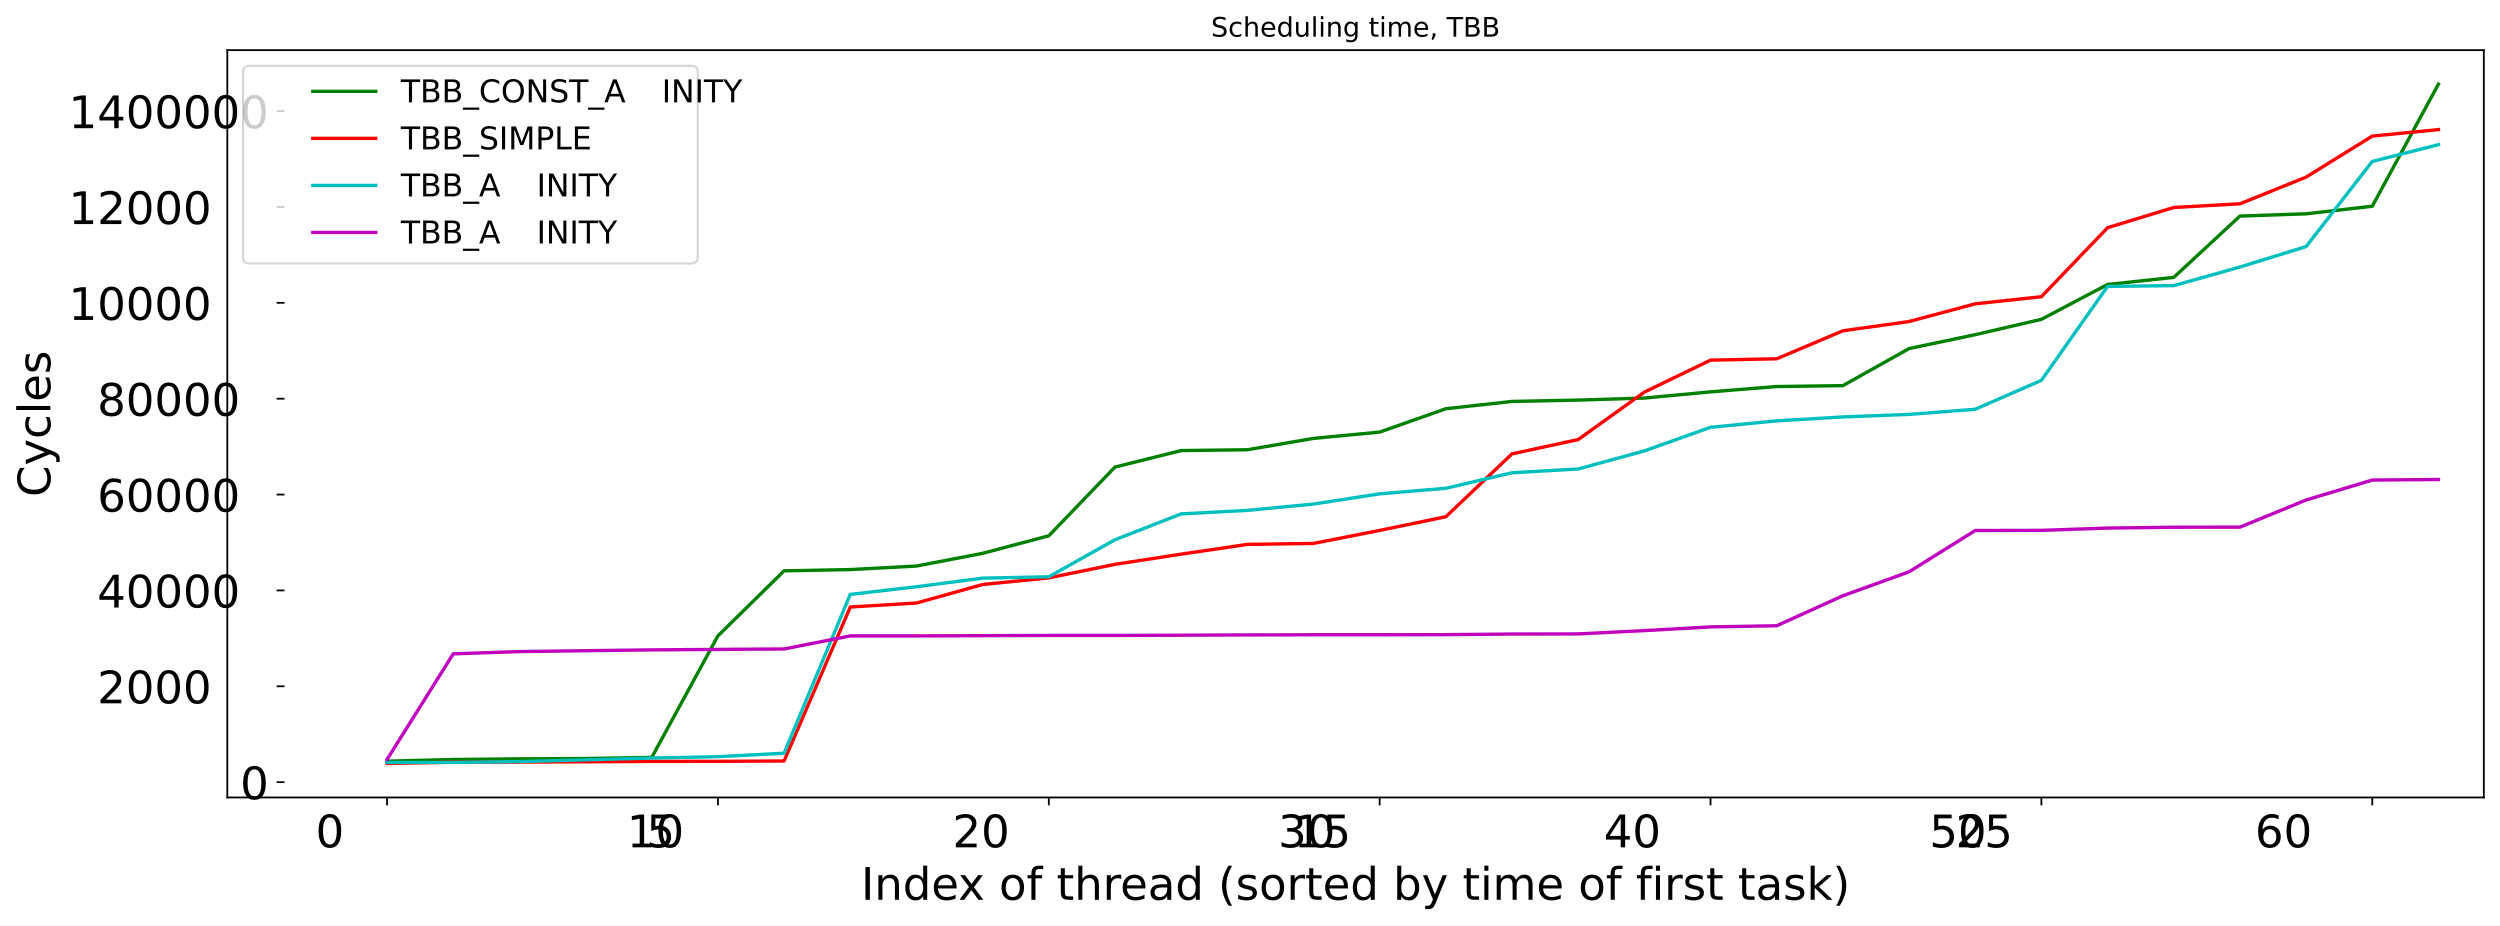
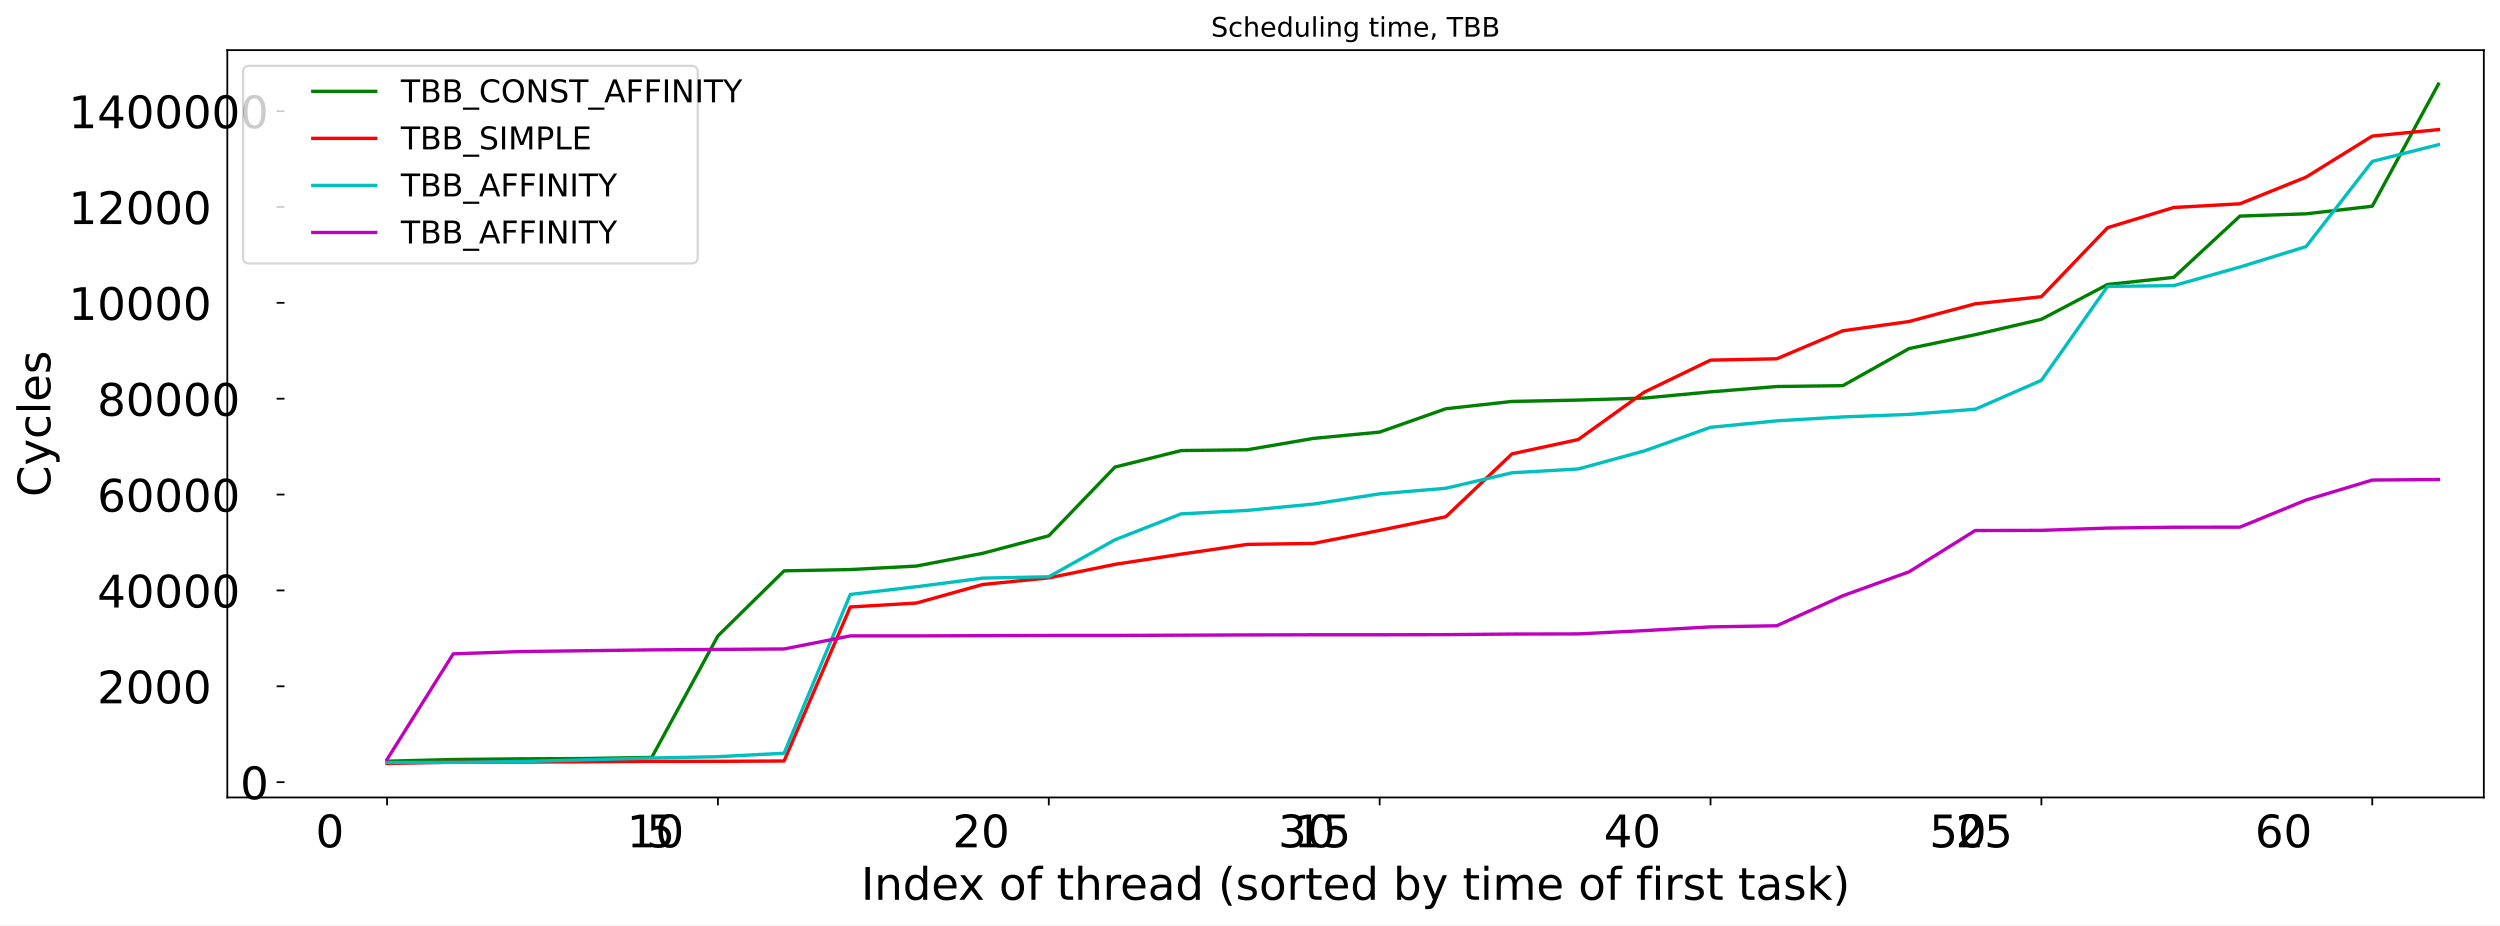
<svg xmlns="http://www.w3.org/2000/svg" xmlns:xlink="http://www.w3.org/1999/xlink" width="1112.781pt" height="411.871pt" viewBox="0 0 1112.781 411.871" version="1.1">
  <defs>
    <style type="text/css">*{stroke-linejoin: round; stroke-linecap: butt}</style>
  </defs>
  <g id="figure_1">
    <g id="patch_1">
      <path d="M 0 411.871  L 1112.781 411.871  L 1112.781 0  L 0 0  z " style="fill: #ffffff" />
    </g>
    <g id="axes_1">
      <g id="patch_2">
        <path d="M 101.181 354.958  L 1105.581 354.958  L 1105.581 22.318  L 101.181 22.318  z " style="fill: #ffffff" />
      </g>
      <g id="matplotlib.axis_1">
        <g id="xtick_1">
          <g id="line2d_1">
            <defs>
              <path id="mb78a1e499e" d="M 0 0  L 0 3.5  " style="stroke: #000000; stroke-width: 0.8" />
            </defs>
            <g>
              <use xlink:href="#mb78a1e499e" x="172.286" y="354.958" style="stroke: #000000; stroke-width: 0.8" />
            </g>
          </g>
          <g id="text_1">
            <g transform="translate(140.4733 377.155) scale(0.2 -0.2)">
              <defs>
                <path id="DejaVuSans-30" d="M 2034 4250  Q 1547 4250 1301 3770  Q 1056 3291 1056 2328  Q 1056 1369 1301 889  Q 1547 409 2034 409  Q 2525 409 2770 889  Q 3016 1369 3016 2328  Q 3016 3291 2770 3770  Q 2525 4250 2034 4250  z M 2034 4750  Q 2819 4750 3233 4129  Q 3647 3509 3647 2328  Q 3647 1150 3233 529  Q 2819 -91 2034 -91  Q 1250 -91 836 529  Q 422 1150 422 2328  Q 422 3509 836 4129  Q 1250 4750 2034 4750  z " transform="scale(0.015625)" />
              </defs>
              <use xlink:href="#DejaVuSans-30" />
            </g>
          </g>
        </g>
        <g id="xtick_2">
          <g id="line2d_2">
            <g>
              <use xlink:href="#mb78a1e499e" x="319.559" y="354.958" style="stroke: #000000; stroke-width: 0.8" />
            </g>
          </g>
          <g id="text_2">
            <g transform="translate(287.746 377.155) scale(0.2 -0.2)">
              <defs>
                <path id="DejaVuSans-35" d="M 691 4666  L 3169 4666  L 3169 4134  L 1269 4134  L 1269 2991  Q 1406 3038 1543 3061  Q 1681 3084 1819 3084  Q 2600 3084 3056 2656  Q 3513 2228 3513 1497  Q 3513 744 3044 326  Q 2575 -91 1722 -91  Q 1428 -91 1123 -41  Q 819 9 494 109  L 494 744  Q 775 591 1075 516  Q 1375 441 1709 441  Q 2250 441 2565 725  Q 2881 1009 2881 1497  Q 2881 1984 2565 2268  Q 2250 2553 1709 2553  Q 1456 2553 1204 2497  Q 953 2441 691 2322  L 691 4666  z " transform="scale(0.015625)" />
              </defs>
              <use xlink:href="#DejaVuSans-35" />
            </g>
          </g>
        </g>
        <g id="xtick_3">
          <g id="line2d_3">
            <g>
              <use xlink:href="#mb78a1e499e" x="466.831" y="354.958" style="stroke: #000000; stroke-width: 0.8" />
            </g>
          </g>
          <g id="text_3">
            <g transform="translate(279.0459 377.155) scale(0.2 -0.2)">
              <defs>
                <path id="DejaVuSans-31" d="M 794 531  L 1825 531  L 1825 4091  L 703 3866  L 703 4441  L 1819 4666  L 2450 4666  L 2450 531  L 3481 531  L 3481 0  L 794 0  L 794 531  z " transform="scale(0.015625)" />
              </defs>
              <use xlink:href="#DejaVuSans-31" />
              <use xlink:href="#DejaVuSans-30" x="63.623" />
            </g>
          </g>
        </g>
        <g id="xtick_4">
          <g id="line2d_4">
            <g>
              <use xlink:href="#mb78a1e499e" x="614.104" y="354.958" style="stroke: #000000; stroke-width: 0.8" />
            </g>
          </g>
          <g id="text_4">
            <g transform="translate(575.929 377.155) scale(0.2 -0.2)">
              <use xlink:href="#DejaVuSans-31" />
              <use xlink:href="#DejaVuSans-35" x="63.623" />
            </g>
          </g>
        </g>
        <g id="xtick_5">
          <g id="line2d_5">
            <g>
              <use xlink:href="#mb78a1e499e" x="761.377" y="354.958" style="stroke: #000000; stroke-width: 0.8" />
            </g>
          </g>
          <g id="text_3">
            <g transform="translate(423.9809 377.155) scale(0.2 -0.2)">
              <defs>
                <path id="DejaVuSans-32" d="M 1228 531  L 3431 531  L 3431 0  L 469 0  L 469 531  Q 828 903 1448 1529  Q 2069 2156 2228 2338  Q 2531 2678 2651 2914  Q 2772 3150 2772 3378  Q 2772 3750 2511 3984  Q 2250 4219 1831 4219  Q 1534 4219 1204 4116  Q 875 4013 500 3803  L 500 4441  Q 881 4594 1212 4672  Q 1544 4750 1819 4750  Q 2544 4750 2975 4387  Q 3406 4025 3406 3419  Q 3406 3131 3298 2873  Q 3191 2616 2906 2266  Q 2828 2175 2409 1742  Q 1991 1309 1228 531  z " transform="scale(0.015625)" />
              </defs>
              <use xlink:href="#DejaVuSans-32" />
              <use xlink:href="#DejaVuSans-30" x="63.623" />
            </g>
          </g>
        </g>
        <g id="xtick_6">
          <g id="line2d_6">
            <g>
              <use xlink:href="#mb78a1e499e" x="908.649" y="354.958" style="stroke: #000000; stroke-width: 0.8" />
            </g>
          </g>
          <g id="text_6">
            <g transform="translate(870.4744 377.155) scale(0.2 -0.2)">
              <use xlink:href="#DejaVuSans-32" />
              <use xlink:href="#DejaVuSans-35" x="63.623" />
            </g>
          </g>
        </g>
        <g id="xtick_7">
          <g id="line2d_7">
            <g>
              <use xlink:href="#mb78a1e499e" x="1055.922" y="354.958" style="stroke: #000000; stroke-width: 0.8" />
            </g>
          </g>
          <g id="text_4">
            <g transform="translate(568.916 377.155) scale(0.2 -0.2)">
              <defs>
                <path id="DejaVuSans-33" d="M 2597 2516  Q 3050 2419 3304 2112  Q 3559 1806 3559 1356  Q 3559 666 3084 287  Q 2609 -91 1734 -91  Q 1441 -91 1130 -33  Q 819 25 488 141  L 488 750  Q 750 597 1062 519  Q 1375 441 1716 441  Q 2309 441 2620 675  Q 2931 909 2931 1356  Q 2931 1769 2642 2001  Q 2353 2234 1838 2234  L 1294 2234  L 1294 2753  L 1863 2753  Q 2328 2753 2575 2939  Q 2822 3125 2822 3475  Q 2822 3834 2567 4026  Q 2313 4219 1838 4219  Q 1578 4219 1281 4162  Q 984 4106 628 3988  L 628 4550  Q 988 4650 1302 4700  Q 1616 4750 1894 4750  Q 2613 4750 3031 4423  Q 3450 4097 3450 3541  Q 3450 3153 3228 2886  Q 3006 2619 2597 2516  z " transform="scale(0.015625)" />
              </defs>
              <use xlink:href="#DejaVuSans-33" />
              <use xlink:href="#DejaVuSans-30" x="63.623" />
            </g>
          </g>
        </g>
        <g id="xtick_5">
          <g id="line2d_5">
            <g>
-               <use xlink:href="#ma09b429ddc" x="726.576" y="354.958" style="stroke: #000000; stroke-width: 0.8" />
+               <use xlink:href="#ma2f7c1eea0" x="726.576" y="354.958" style="stroke: #000000; stroke-width: 0.8" />
            </g>
          </g>
          <g id="text_5">
            <g transform="translate(713.8511 377.155) scale(0.2 -0.2)">
              <defs>
                <path id="DejaVuSans-34" d="M 2419 4116  L 825 1625  L 2419 1625  L 2419 4116  z M 2253 4666  L 3047 4666  L 3047 1625  L 3713 1625  L 3713 1100  L 3047 1100  L 3047 0  L 2419 0  L 2419 1100  L 313 1100  L 313 1709  L 2253 4666  z " transform="scale(0.015625)" />
              </defs>
              <use xlink:href="#DejaVuSans-34" />
              <use xlink:href="#DejaVuSans-30" x="63.623" />
            </g>
          </g>
        </g>
        <g id="xtick_6">
          <g id="line2d_6">
            <g>
-               <use xlink:href="#ma09b429ddc" x="871.511" y="354.958" style="stroke: #000000; stroke-width: 0.8" />
+               <use xlink:href="#ma2f7c1eea0" x="871.511" y="354.958" style="stroke: #000000; stroke-width: 0.8" />
            </g>
          </g>
          <g id="text_6">
            <g transform="translate(858.7861 377.155) scale(0.2 -0.2)">
              <defs>
                <path id="DejaVuSans-35" d="M 691 4666  L 3169 4666  L 3169 4134  L 1269 4134  L 1269 2991  Q 1406 3038 1543 3061  Q 1681 3084 1819 3084  Q 2600 3084 3056 2656  Q 3513 2228 3513 1497  Q 3513 744 3044 326  Q 2575 -91 1722 -91  Q 1428 -91 1123 -41  Q 819 9 494 109  L 494 744  Q 775 591 1075 516  Q 1375 441 1709 441  Q 2250 441 2565 725  Q 2881 1009 2881 1497  Q 2881 1984 2565 2268  Q 2250 2553 1709 2553  Q 1456 2553 1204 2497  Q 953 2441 691 2322  L 691 4666  z " transform="scale(0.015625)" />
              </defs>
              <use xlink:href="#DejaVuSans-35" />
              <use xlink:href="#DejaVuSans-30" x="63.623" />
            </g>
          </g>
        </g>
        <g id="xtick_7">
          <g id="line2d_7">
            <g>
-               <use xlink:href="#ma09b429ddc" x="1016.446" y="354.958" style="stroke: #000000; stroke-width: 0.8" />
+               <use xlink:href="#ma2f7c1eea0" x="1016.446" y="354.958" style="stroke: #000000; stroke-width: 0.8" />
            </g>
          </g>
          <g id="text_7">
            <g transform="translate(1003.721 377.155) scale(0.2 -0.2)">
              <defs>
                <path id="DejaVuSans-36" d="M 2113 2584  Q 1688 2584 1439 2293  Q 1191 2003 1191 1497  Q 1191 994 1439 701  Q 1688 409 2113 409  Q 2538 409 2786 701  Q 3034 994 3034 1497  Q 3034 2003 2786 2293  Q 2538 2584 2113 2584  z M 3366 4563  L 3366 3988  Q 3128 4100 2886 4159  Q 2644 4219 2406 4219  Q 1781 4219 1451 3797  Q 1122 3375 1075 2522  Q 1259 2794 1537 2939  Q 1816 3084 2150 3084  Q 2853 3084 3261 2657  Q 3669 2231 3669 1497  Q 3669 778 3244 343  Q 2819 -91 2113 -91  Q 1303 -91 875 529  Q 447 1150 447 2328  Q 447 3434 972 4092  Q 1497 4750 2381 4750  Q 2619 4750 2861 4703  Q 3103 4656 3366 4563  z " transform="scale(0.015625)" />
              </defs>
              <use xlink:href="#DejaVuSans-36" />
              <use xlink:href="#DejaVuSans-30" x="63.623" />
            </g>
          </g>
        </g>
        <g id="text_8">
          <g transform="translate(383.2609 400.5113) scale(0.2 -0.2)">
            <defs>
              <path id="DejaVuSans-49" d="M 628 4666  L 1259 4666  L 1259 0  L 628 0  L 628 4666  z " transform="scale(0.015625)" />
              <path id="DejaVuSans-6e" d="M 3513 2113  L 3513 0  L 2938 0  L 2938 2094  Q 2938 2591 2744 2837  Q 2550 3084 2163 3084  Q 1697 3084 1428 2787  Q 1159 2491 1159 1978  L 1159 0  L 581 0  L 581 3500  L 1159 3500  L 1159 2956  Q 1366 3272 1645 3428  Q 1925 3584 2291 3584  Q 2894 3584 3203 3211  Q 3513 2838 3513 2113  z " transform="scale(0.015625)" />
              <path id="DejaVuSans-64" d="M 2906 2969  L 2906 4863  L 3481 4863  L 3481 0  L 2906 0  L 2906 525  Q 2725 213 2448 61  Q 2172 -91 1784 -91  Q 1150 -91 751 415  Q 353 922 353 1747  Q 353 2572 751 3078  Q 1150 3584 1784 3584  Q 2172 3584 2448 3432  Q 2725 3281 2906 2969  z M 947 1747  Q 947 1113 1208 752  Q 1469 391 1925 391  Q 2381 391 2643 752  Q 2906 1113 2906 1747  Q 2906 2381 2643 2742  Q 2381 3103 1925 3103  Q 1469 3103 1208 2742  Q 947 2381 947 1747  z " transform="scale(0.015625)" />
              <path id="DejaVuSans-65" d="M 3597 1894  L 3597 1613  L 953 1613  Q 991 1019 1311 708  Q 1631 397 2203 397  Q 2534 397 2845 478  Q 3156 559 3463 722  L 3463 178  Q 3153 47 2828 -22  Q 2503 -91 2169 -91  Q 1331 -91 842 396  Q 353 884 353 1716  Q 353 2575 817 3079  Q 1281 3584 2069 3584  Q 2775 3584 3186 3129  Q 3597 2675 3597 1894  z M 3022 2063  Q 3016 2534 2758 2815  Q 2500 3097 2075 3097  Q 1594 3097 1305 2825  Q 1016 2553 972 2059  L 3022 2063  z " transform="scale(0.015625)" />
              <path id="DejaVuSans-78" d="M 3513 3500  L 2247 1797  L 3578 0  L 2900 0  L 1881 1375  L 863 0  L 184 0  L 1544 1831  L 300 3500  L 978 3500  L 1906 2253  L 2834 3500  L 3513 3500  z " transform="scale(0.015625)" />
              <path id="DejaVuSans-20" transform="scale(0.015625)" />
              <path id="DejaVuSans-6f" d="M 1959 3097  Q 1497 3097 1228 2736  Q 959 2375 959 1747  Q 959 1119 1226 758  Q 1494 397 1959 397  Q 2419 397 2687 759  Q 2956 1122 2956 1747  Q 2956 2369 2687 2733  Q 2419 3097 1959 3097  z M 1959 3584  Q 2709 3584 3137 3096  Q 3566 2609 3566 1747  Q 3566 888 3137 398  Q 2709 -91 1959 -91  Q 1206 -91 779 398  Q 353 888 353 1747  Q 353 2609 779 3096  Q 1206 3584 1959 3584  z " transform="scale(0.015625)" />
              <path id="DejaVuSans-66" d="M 2375 4863  L 2375 4384  L 1825 4384  Q 1516 4384 1395 4259  Q 1275 4134 1275 3809  L 1275 3500  L 2222 3500  L 2222 3053  L 1275 3053  L 1275 0  L 697 0  L 697 3053  L 147 3053  L 147 3500  L 697 3500  L 697 3744  Q 697 4328 969 4595  Q 1241 4863 1831 4863  L 2375 4863  z " transform="scale(0.015625)" />
              <path id="DejaVuSans-74" d="M 1172 4494  L 1172 3500  L 2356 3500  L 2356 3053  L 1172 3053  L 1172 1153  Q 1172 725 1289 603  Q 1406 481 1766 481  L 2356 481  L 2356 0  L 1766 0  Q 1100 0 847 248  Q 594 497 594 1153  L 594 3053  L 172 3053  L 172 3500  L 594 3500  L 594 4494  L 1172 4494  z " transform="scale(0.015625)" />
              <path id="DejaVuSans-68" d="M 3513 2113  L 3513 0  L 2938 0  L 2938 2094  Q 2938 2591 2744 2837  Q 2550 3084 2163 3084  Q 1697 3084 1428 2787  Q 1159 2491 1159 1978  L 1159 0  L 581 0  L 581 4863  L 1159 4863  L 1159 2956  Q 1366 3272 1645 3428  Q 1925 3584 2291 3584  Q 2894 3584 3203 3211  Q 3513 2838 3513 2113  z " transform="scale(0.015625)" />
              <path id="DejaVuSans-72" d="M 2631 2963  Q 2534 3019 2420 3045  Q 2306 3072 2169 3072  Q 1681 3072 1420 2755  Q 1159 2438 1159 1844  L 1159 0  L 581 0  L 581 3500  L 1159 3500  L 1159 2956  Q 1341 3275 1631 3429  Q 1922 3584 2338 3584  Q 2397 3584 2469 3576  Q 2541 3569 2628 3553  L 2631 2963  z " transform="scale(0.015625)" />
              <path id="DejaVuSans-61" d="M 2194 1759  Q 1497 1759 1228 1600  Q 959 1441 959 1056  Q 959 750 1161 570  Q 1363 391 1709 391  Q 2188 391 2477 730  Q 2766 1069 2766 1631  L 2766 1759  L 2194 1759  z M 3341 1997  L 3341 0  L 2766 0  L 2766 531  Q 2569 213 2275 61  Q 1981 -91 1556 -91  Q 1019 -91 701 211  Q 384 513 384 1019  Q 384 1609 779 1909  Q 1175 2209 1959 2209  L 2766 2209  L 2766 2266  Q 2766 2663 2505 2880  Q 2244 3097 1772 3097  Q 1472 3097 1187 3025  Q 903 2953 641 2809  L 641 3341  Q 956 3463 1253 3523  Q 1550 3584 1831 3584  Q 2591 3584 2966 3190  Q 3341 2797 3341 1997  z " transform="scale(0.015625)" />
              <path id="DejaVuSans-28" d="M 1984 4856  Q 1566 4138 1362 3434  Q 1159 2731 1159 2009  Q 1159 1288 1364 580  Q 1569 -128 1984 -844  L 1484 -844  Q 1016 -109 783 600  Q 550 1309 550 2009  Q 550 2706 781 3412  Q 1013 4119 1484 4856  L 1984 4856  z " transform="scale(0.015625)" />
              <path id="DejaVuSans-73" d="M 2834 3397  L 2834 2853  Q 2591 2978 2328 3040  Q 2066 3103 1784 3103  Q 1356 3103 1142 2972  Q 928 2841 928 2578  Q 928 2378 1081 2264  Q 1234 2150 1697 2047  L 1894 2003  Q 2506 1872 2764 1633  Q 3022 1394 3022 966  Q 3022 478 2636 193  Q 2250 -91 1575 -91  Q 1294 -91 989 -36  Q 684 19 347 128  L 347 722  Q 666 556 975 473  Q 1284 391 1588 391  Q 1994 391 2212 530  Q 2431 669 2431 922  Q 2431 1156 2273 1281  Q 2116 1406 1581 1522  L 1381 1569  Q 847 1681 609 1914  Q 372 2147 372 2553  Q 372 3047 722 3315  Q 1072 3584 1716 3584  Q 2034 3584 2315 3537  Q 2597 3491 2834 3397  z " transform="scale(0.015625)" />
              <path id="DejaVuSans-62" d="M 3116 1747  Q 3116 2381 2855 2742  Q 2594 3103 2138 3103  Q 1681 3103 1420 2742  Q 1159 2381 1159 1747  Q 1159 1113 1420 752  Q 1681 391 2138 391  Q 2594 391 2855 752  Q 3116 1113 3116 1747  z M 1159 2969  Q 1341 3281 1617 3432  Q 1894 3584 2278 3584  Q 2916 3584 3314 3078  Q 3713 2572 3713 1747  Q 3713 922 3314 415  Q 2916 -91 2278 -91  Q 1894 -91 1617 61  Q 1341 213 1159 525  L 1159 0  L 581 0  L 581 4863  L 1159 4863  L 1159 2969  z " transform="scale(0.015625)" />
              <path id="DejaVuSans-79" d="M 2059 -325  Q 1816 -950 1584 -1140  Q 1353 -1331 966 -1331  L 506 -1331  L 506 -850  L 844 -850  Q 1081 -850 1212 -737  Q 1344 -625 1503 -206  L 1606 56  L 191 3500  L 800 3500  L 1894 763  L 2988 3500  L 3597 3500  L 2059 -325  z " transform="scale(0.015625)" />
              <path id="DejaVuSans-69" d="M 603 3500  L 1178 3500  L 1178 0  L 603 0  L 603 3500  z M 603 4863  L 1178 4863  L 1178 4134  L 603 4134  L 603 4863  z " transform="scale(0.015625)" />
              <path id="DejaVuSans-6d" d="M 3328 2828  Q 3544 3216 3844 3400  Q 4144 3584 4550 3584  Q 5097 3584 5394 3201  Q 5691 2819 5691 2113  L 5691 0  L 5113 0  L 5113 2094  Q 5113 2597 4934 2840  Q 4756 3084 4391 3084  Q 3944 3084 3684 2787  Q 3425 2491 3425 1978  L 3425 0  L 2847 0  L 2847 2094  Q 2847 2600 2669 2842  Q 2491 3084 2119 3084  Q 1678 3084 1418 2786  Q 1159 2488 1159 1978  L 1159 0  L 581 0  L 581 3500  L 1159 3500  L 1159 2956  Q 1356 3278 1631 3431  Q 1906 3584 2284 3584  Q 2666 3584 2933 3390  Q 3200 3197 3328 2828  z " transform="scale(0.015625)" />
              <path id="DejaVuSans-6b" d="M 581 4863  L 1159 4863  L 1159 1991  L 2875 3500  L 3609 3500  L 1753 1863  L 3688 0  L 2938 0  L 1159 1709  L 1159 0  L 581 0  L 581 4863  z " transform="scale(0.015625)" />
              <path id="DejaVuSans-29" d="M 513 4856  L 1013 4856  Q 1481 4119 1714 3412  Q 1947 2706 1947 2009  Q 1947 1309 1714 600  Q 1481 -109 1013 -844  L 513 -844  Q 928 -128 1133 580  Q 1338 1288 1338 2009  Q 1338 2731 1133 3434  Q 928 4138 513 4856  z " transform="scale(0.015625)" />
            </defs>
            <use xlink:href="#DejaVuSans-49" />
            <use xlink:href="#DejaVuSans-6e" x="29.492" />
            <use xlink:href="#DejaVuSans-64" x="92.871" />
            <use xlink:href="#DejaVuSans-65" x="156.348" />
            <use xlink:href="#DejaVuSans-78" x="216.121" />
            <use xlink:href="#DejaVuSans-20" x="275.301" />
            <use xlink:href="#DejaVuSans-6f" x="307.088" />
            <use xlink:href="#DejaVuSans-66" x="368.27" />
            <use xlink:href="#DejaVuSans-20" x="403.475" />
            <use xlink:href="#DejaVuSans-74" x="435.262" />
            <use xlink:href="#DejaVuSans-68" x="474.471" />
            <use xlink:href="#DejaVuSans-72" x="537.85" />
            <use xlink:href="#DejaVuSans-65" x="576.713" />
            <use xlink:href="#DejaVuSans-61" x="638.236" />
            <use xlink:href="#DejaVuSans-64" x="699.516" />
            <use xlink:href="#DejaVuSans-20" x="762.992" />
            <use xlink:href="#DejaVuSans-28" x="794.779" />
            <use xlink:href="#DejaVuSans-73" x="833.793" />
            <use xlink:href="#DejaVuSans-6f" x="885.893" />
            <use xlink:href="#DejaVuSans-72" x="947.074" />
            <use xlink:href="#DejaVuSans-74" x="988.188" />
            <use xlink:href="#DejaVuSans-65" x="1027.396" />
            <use xlink:href="#DejaVuSans-64" x="1088.92" />
            <use xlink:href="#DejaVuSans-20" x="1152.396" />
            <use xlink:href="#DejaVuSans-62" x="1184.184" />
            <use xlink:href="#DejaVuSans-79" x="1247.66" />
            <use xlink:href="#DejaVuSans-20" x="1306.84" />
            <use xlink:href="#DejaVuSans-74" x="1338.627" />
            <use xlink:href="#DejaVuSans-69" x="1377.836" />
            <use xlink:href="#DejaVuSans-6d" x="1405.619" />
            <use xlink:href="#DejaVuSans-65" x="1503.031" />
            <use xlink:href="#DejaVuSans-20" x="1564.555" />
            <use xlink:href="#DejaVuSans-6f" x="1596.342" />
            <use xlink:href="#DejaVuSans-66" x="1657.523" />
            <use xlink:href="#DejaVuSans-20" x="1692.729" />
            <use xlink:href="#DejaVuSans-66" x="1724.516" />
            <use xlink:href="#DejaVuSans-69" x="1759.721" />
            <use xlink:href="#DejaVuSans-72" x="1787.504" />
            <use xlink:href="#DejaVuSans-73" x="1828.617" />
            <use xlink:href="#DejaVuSans-74" x="1880.717" />
            <use xlink:href="#DejaVuSans-20" x="1919.926" />
            <use xlink:href="#DejaVuSans-74" x="1951.713" />
            <use xlink:href="#DejaVuSans-61" x="1990.922" />
            <use xlink:href="#DejaVuSans-73" x="2052.201" />
            <use xlink:href="#DejaVuSans-6b" x="2104.301" />
            <use xlink:href="#DejaVuSans-29" x="2162.211" />
          </g>
        </g>
      </g>
      <g id="matplotlib.axis_2">
        <g id="ytick_1">
          <g id="line2d_8">
            <defs>
              <path id="m33eadae5eb" d="M 0 0  L -3.5 0  " style="stroke: #000000; stroke-width: 0.8" />
            </defs>
            <g>
              <use xlink:href="#m33eadae5eb" x="126.631" y="348.146" style="stroke: #000000; stroke-width: 0.8" />
            </g>
          </g>
          <g id="text_9">
            <g transform="translate(106.9062 355.7441) scale(0.2 -0.2)">
              <use xlink:href="#DejaVuSans-30" />
            </g>
          </g>
        </g>
        <g id="ytick_2">
          <g id="line2d_9">
            <g>
              <use xlink:href="#m33eadae5eb" x="126.631" y="305.477" style="stroke: #000000; stroke-width: 0.8" />
            </g>
          </g>
          <g id="text_10">
            <g transform="translate(43.28125 313.0759) scale(0.2 -0.2)">
              <use xlink:href="#DejaVuSans-32" />
              <use xlink:href="#DejaVuSans-30" x="63.623" />
              <use xlink:href="#DejaVuSans-30" x="127.246" />
              <use xlink:href="#DejaVuSans-30" x="190.869" />
            </g>
          </g>
        </g>
        <g id="ytick_3">
          <g id="line2d_10">
            <g>
              <use xlink:href="#m33eadae5eb" x="126.631" y="262.809" style="stroke: #000000; stroke-width: 0.8" />
            </g>
          </g>
          <g id="text_11">
            <g transform="translate(43.28125 270.4077) scale(0.2 -0.2)">
              <defs>
                <path id="DejaVuSans-34" d="M 2419 4116  L 825 1625  L 2419 1625  L 2419 4116  z M 2253 4666  L 3047 4666  L 3047 1625  L 3713 1625  L 3713 1100  L 3047 1100  L 3047 0  L 2419 0  L 2419 1100  L 313 1100  L 313 1709  L 2253 4666  z " transform="scale(0.015625)" />
              </defs>
              <use xlink:href="#DejaVuSans-34" />
              <use xlink:href="#DejaVuSans-30" x="63.623" />
              <use xlink:href="#DejaVuSans-30" x="127.246" />
              <use xlink:href="#DejaVuSans-30" x="190.869" />
              <use xlink:href="#DejaVuSans-30" x="254.492" />
            </g>
          </g>
        </g>
        <g id="ytick_4">
          <g id="line2d_11">
            <g>
              <use xlink:href="#m33eadae5eb" x="126.631" y="220.141" style="stroke: #000000; stroke-width: 0.8" />
            </g>
          </g>
          <g id="text_12">
            <g transform="translate(43.28125 227.7395) scale(0.2 -0.2)">
              <defs>
                <path id="DejaVuSans-36" d="M 2113 2584  Q 1688 2584 1439 2293  Q 1191 2003 1191 1497  Q 1191 994 1439 701  Q 1688 409 2113 409  Q 2538 409 2786 701  Q 3034 994 3034 1497  Q 3034 2003 2786 2293  Q 2538 2584 2113 2584  z M 3366 4563  L 3366 3988  Q 3128 4100 2886 4159  Q 2644 4219 2406 4219  Q 1781 4219 1451 3797  Q 1122 3375 1075 2522  Q 1259 2794 1537 2939  Q 1816 3084 2150 3084  Q 2853 3084 3261 2657  Q 3669 2231 3669 1497  Q 3669 778 3244 343  Q 2819 -91 2113 -91  Q 1303 -91 875 529  Q 447 1150 447 2328  Q 447 3434 972 4092  Q 1497 4750 2381 4750  Q 2619 4750 2861 4703  Q 3103 4656 3366 4563  z " transform="scale(0.015625)" />
              </defs>
              <use xlink:href="#DejaVuSans-36" />
              <use xlink:href="#DejaVuSans-30" x="63.623" />
              <use xlink:href="#DejaVuSans-30" x="127.246" />
              <use xlink:href="#DejaVuSans-30" x="190.869" />
              <use xlink:href="#DejaVuSans-30" x="254.492" />
            </g>
          </g>
        </g>
        <g id="ytick_5">
          <g id="line2d_12">
            <g>
              <use xlink:href="#m33eadae5eb" x="126.631" y="177.473" style="stroke: #000000; stroke-width: 0.8" />
            </g>
          </g>
          <g id="text_13">
            <g transform="translate(43.28125 185.0714) scale(0.2 -0.2)">
              <defs>
                <path id="DejaVuSans-38" d="M 2034 2216  Q 1584 2216 1326 1975  Q 1069 1734 1069 1313  Q 1069 891 1326 650  Q 1584 409 2034 409  Q 2484 409 2743 651  Q 3003 894 3003 1313  Q 3003 1734 2745 1975  Q 2488 2216 2034 2216  z M 1403 2484  Q 997 2584 770 2862  Q 544 3141 544 3541  Q 544 4100 942 4425  Q 1341 4750 2034 4750  Q 2731 4750 3128 4425  Q 3525 4100 3525 3541  Q 3525 3141 3298 2862  Q 3072 2584 2669 2484  Q 3125 2378 3379 2068  Q 3634 1759 3634 1313  Q 3634 634 3220 271  Q 2806 -91 2034 -91  Q 1263 -91 848 271  Q 434 634 434 1313  Q 434 1759 690 2068  Q 947 2378 1403 2484  z M 1172 3481  Q 1172 3119 1398 2916  Q 1625 2713 2034 2713  Q 2441 2713 2670 2916  Q 2900 3119 2900 3481  Q 2900 3844 2670 4047  Q 2441 4250 2034 4250  Q 1625 4250 1398 4047  Q 1172 3844 1172 3481  z " transform="scale(0.015625)" />
              </defs>
              <use xlink:href="#DejaVuSans-38" />
              <use xlink:href="#DejaVuSans-30" x="63.623" />
              <use xlink:href="#DejaVuSans-30" x="127.246" />
              <use xlink:href="#DejaVuSans-30" x="190.869" />
              <use xlink:href="#DejaVuSans-30" x="254.492" />
            </g>
          </g>
        </g>
        <g id="ytick_6">
          <g id="line2d_13">
            <g>
              <use xlink:href="#m33eadae5eb" x="126.631" y="134.805" style="stroke: #000000; stroke-width: 0.8" />
            </g>
          </g>
          <g id="text_14">
            <g transform="translate(30.55625 142.4032) scale(0.2 -0.2)">
              <use xlink:href="#DejaVuSans-31" />
              <use xlink:href="#DejaVuSans-30" x="63.623" />
              <use xlink:href="#DejaVuSans-30" x="127.246" />
              <use xlink:href="#DejaVuSans-30" x="190.869" />
              <use xlink:href="#DejaVuSans-30" x="254.492" />
            </g>
          </g>
        </g>
        <g id="ytick_7">
          <g id="line2d_14">
            <g>
              <use xlink:href="#m33eadae5eb" x="126.631" y="92.137" style="stroke: #000000; stroke-width: 0.8" />
            </g>
          </g>
          <g id="text_15">
            <g transform="translate(30.55625 99.73502) scale(0.2 -0.2)">
              <use xlink:href="#DejaVuSans-31" />
              <use xlink:href="#DejaVuSans-32" x="63.623" />
              <use xlink:href="#DejaVuSans-30" x="127.246" />
              <use xlink:href="#DejaVuSans-30" x="190.869" />
              <use xlink:href="#DejaVuSans-30" x="254.492" />
            </g>
          </g>
        </g>
        <g id="ytick_8">
          <g id="line2d_15">
            <g>
              <use xlink:href="#m33eadae5eb" x="126.631" y="49.468" style="stroke: #000000; stroke-width: 0.8" />
            </g>
          </g>
          <g id="text_16">
            <g transform="translate(30.55625 57.06685) scale(0.2 -0.2)">
              <use xlink:href="#DejaVuSans-31" />
              <use xlink:href="#DejaVuSans-34" x="63.623" />
              <use xlink:href="#DejaVuSans-30" x="127.246" />
              <use xlink:href="#DejaVuSans-30" x="190.869" />
              <use xlink:href="#DejaVuSans-30" x="254.492" />
              <use xlink:href="#DejaVuSans-30" x="318.115" />
              <use xlink:href="#DejaVuSans-30" x="381.738" />
            </g>
          </g>
        </g>
        <g id="text_17">
          <g transform="translate(22.39688 221.1788) rotate(-90) scale(0.2 -0.2)">
            <defs>
              <path id="DejaVuSans-43" d="M 4122 4306  L 4122 3641  Q 3803 3938 3442 4084  Q 3081 4231 2675 4231  Q 1875 4231 1450 3742  Q 1025 3253 1025 2328  Q 1025 1406 1450 917  Q 1875 428 2675 428  Q 3081 428 3442 575  Q 3803 722 4122 1019  L 4122 359  Q 3791 134 3420 21  Q 3050 -91 2638 -91  Q 1578 -91 968 557  Q 359 1206 359 2328  Q 359 3453 968 4101  Q 1578 4750 2638 4750  Q 3056 4750 3426 4639  Q 3797 4528 4122 4306  z " transform="scale(0.015625)" />
              <path id="DejaVuSans-63" d="M 3122 3366  L 3122 2828  Q 2878 2963 2633 3030  Q 2388 3097 2138 3097  Q 1578 3097 1268 2742  Q 959 2388 959 1747  Q 959 1106 1268 751  Q 1578 397 2138 397  Q 2388 397 2633 464  Q 2878 531 3122 666  L 3122 134  Q 2881 22 2623 -34  Q 2366 -91 2075 -91  Q 1284 -91 818 406  Q 353 903 353 1747  Q 353 2603 823 3093  Q 1294 3584 2113 3584  Q 2378 3584 2631 3529  Q 2884 3475 3122 3366  z " transform="scale(0.015625)" />
              <path id="DejaVuSans-6c" d="M 603 4863  L 1178 4863  L 1178 0  L 603 0  L 603 4863  z " transform="scale(0.015625)" />
            </defs>
            <use xlink:href="#DejaVuSans-43" />
            <use xlink:href="#DejaVuSans-79" x="69.824" />
            <use xlink:href="#DejaVuSans-63" x="129.004" />
            <use xlink:href="#DejaVuSans-6c" x="183.984" />
            <use xlink:href="#DejaVuSans-65" x="211.768" />
            <use xlink:href="#DejaVuSans-73" x="273.291" />
          </g>
        </g>
      </g>
      <g id="line2d_16">
        <path d="M 172.286 338.814  L 201.74 338.064  L 231.195 337.768  L 260.649 337.636  L 290.104 337.122  L 319.559 283.024  L 349.013 254.079  L 378.468 253.518  L 407.922 251.957  L 437.377 246.286  L 466.831 238.481  L 496.286 207.894  L 525.74 200.556  L 555.195 200.189  L 584.649 195.133  L 614.104 192.322  L 643.559 181.93  L 673.013 178.683  L 702.468 178.082  L 731.922 177.18  L 761.377 174.417  L 790.831 172.048  L 820.286 171.656  L 849.74 155.153  L 879.195 148.969  L 908.649 142.13  L 938.104 126.621  L 967.559 123.471  L 997.013 96.184  L 1026.468 95.168  L 1055.922 91.792  L 1085.377 37.438  " clip-path="url(#pddedd4e743)" style="fill: none; stroke: #008000; stroke-width: 1.5; stroke-linecap: square" />
      </g>
      <g id="line2d_17">
        <path d="M 172.286 339.838  L 201.74 339.235  L 231.195 339.214  L 260.649 339.078  L 290.104 338.898  L 319.559 338.878  L 349.013 338.721  L 378.468 270.18  L 407.922 268.416  L 437.377 260.171  L 466.831 257.217  L 496.286 251.199  L 525.74 246.655  L 555.195 242.322  L 584.649 241.876  L 614.104 236.093  L 643.559 230.007  L 673.013 202.012  L 702.468 195.655  L 731.922 174.531  L 761.377 160.299  L 790.831 159.703  L 820.286 147.229  L 849.74 143.109  L 879.195 135.237  L 908.649 132.068  L 938.104 101.353  L 967.559 92.352  L 997.013 90.711  L 1026.468 78.834  L 1055.922 60.572  L 1085.377 57.679  " clip-path="url(#pddedd4e743)" style="fill: none; stroke: #ff0000; stroke-width: 1.5; stroke-linecap: square" />
      </g>
      <g id="line2d_18">
        <path d="M 172.286 339.387  L 201.74 339.373  L 231.195 338.995  L 260.649 338.211  L 290.104 337.407  L 319.559 336.809  L 349.013 335.268  L 378.468 264.588  L 407.922 261.152  L 437.377 257.332  L 466.831 256.732  L 496.286 240.251  L 525.74 228.734  L 555.195 227.183  L 584.649 224.355  L 614.104 219.813  L 643.559 217.326  L 673.013 210.434  L 702.468 208.747  L 731.922 200.698  L 761.377 190.191  L 790.831 187.328  L 820.286 185.578  L 849.74 184.458  L 879.195 182.158  L 908.649 169.294  L 938.104 127.485  L 967.559 127.136  L 997.013 118.851  L 1026.468 109.762  L 1055.922 71.851  L 1085.377 64.391  " clip-path="url(#pddedd4e743)" style="fill: none; stroke: #00bfbf; stroke-width: 1.5; stroke-linecap: square" />
      </g>
      <g id="line2d_19">
        <path d="M 172.286 338.025  L 201.74 291.041  L 231.195 290.025  L 260.649 289.64  L 290.104 289.267  L 319.559 289.063  L 349.013 288.859  L 378.468 283.044  L 407.922 283.042  L 437.377 282.947  L 466.831 282.846  L 496.286 282.842  L 525.74 282.73  L 555.195 282.612  L 584.649 282.543  L 614.104 282.542  L 643.559 282.49  L 673.013 282.226  L 702.468 282.157  L 731.922 280.692  L 761.377 279.038  L 790.831 278.532  L 820.286 265.17  L 849.74 254.519  L 879.195 236.135  L 908.649 236.067  L 938.104 235.049  L 967.559 234.677  L 997.013 234.641  L 1026.468 222.553  L 1055.922 213.673  L 1085.377 213.432  " clip-path="url(#pddedd4e743)" style="fill: none; stroke: #bf00bf; stroke-width: 1.5; stroke-linecap: square" />
      </g>
      <g id="patch_3">
        <path d="M 101.181 354.958  L 101.181 22.318  " style="fill: none; stroke: #000000; stroke-width: 0.8; stroke-linejoin: miter; stroke-linecap: square" />
      </g>
      <g id="patch_4">
        <path d="M 1105.581 354.958  L 1105.581 22.318  " style="fill: none; stroke: #000000; stroke-width: 0.8; stroke-linejoin: miter; stroke-linecap: square" />
      </g>
      <g id="patch_5">
        <path d="M 101.181 354.958  L 1105.581 354.958  " style="fill: none; stroke: #000000; stroke-width: 0.8; stroke-linejoin: miter; stroke-linecap: square" />
      </g>
      <g id="patch_6">
        <path d="M 101.181 22.318  L 1105.581 22.318  " style="fill: none; stroke: #000000; stroke-width: 0.8; stroke-linejoin: miter; stroke-linecap: square" />
      </g>
      <g id="text_18">
        <g transform="translate(539.0481 16.31812) scale(0.12 -0.12)">
          <defs>
            <path id="DejaVuSans-53" d="M 3425 4513  L 3425 3897  Q 3066 4069 2747 4153  Q 2428 4238 2131 4238  Q 1616 4238 1336 4038  Q 1056 3838 1056 3469  Q 1056 3159 1242 3001  Q 1428 2844 1947 2747  L 2328 2669  Q 3034 2534 3370 2195  Q 3706 1856 3706 1288  Q 3706 609 3251 259  Q 2797 -91 1919 -91  Q 1588 -91 1214 -16  Q 841 59 441 206  L 441 856  Q 825 641 1194 531  Q 1563 422 1919 422  Q 2459 422 2753 634  Q 3047 847 3047 1241  Q 3047 1584 2836 1778  Q 2625 1972 2144 2069  L 1759 2144  Q 1053 2284 737 2584  Q 422 2884 422 3419  Q 422 4038 858 4394  Q 1294 4750 2059 4750  Q 2388 4750 2728 4690  Q 3069 4631 3425 4513  z " transform="scale(0.015625)" />
            <path id="DejaVuSans-75" d="M 544 1381  L 544 3500  L 1119 3500  L 1119 1403  Q 1119 906 1312 657  Q 1506 409 1894 409  Q 2359 409 2629 706  Q 2900 1003 2900 1516  L 2900 3500  L 3475 3500  L 3475 0  L 2900 0  L 2900 538  Q 2691 219 2414 64  Q 2138 -91 1772 -91  Q 1169 -91 856 284  Q 544 659 544 1381  z M 1991 3584  L 1991 3584  z " transform="scale(0.015625)" />
            <path id="DejaVuSans-67" d="M 2906 1791  Q 2906 2416 2648 2759  Q 2391 3103 1925 3103  Q 1463 3103 1205 2759  Q 947 2416 947 1791  Q 947 1169 1205 825  Q 1463 481 1925 481  Q 2391 481 2648 825  Q 2906 1169 2906 1791  z M 3481 434  Q 3481 -459 3084 -895  Q 2688 -1331 1869 -1331  Q 1566 -1331 1297 -1286  Q 1028 -1241 775 -1147  L 775 -588  Q 1028 -725 1275 -790  Q 1522 -856 1778 -856  Q 2344 -856 2625 -561  Q 2906 -266 2906 331  L 2906 616  Q 2728 306 2450 153  Q 2172 0 1784 0  Q 1141 0 747 490  Q 353 981 353 1791  Q 353 2603 747 3093  Q 1141 3584 1784 3584  Q 2172 3584 2450 3431  Q 2728 3278 2906 2969  L 2906 3500  L 3481 3500  L 3481 434  z " transform="scale(0.015625)" />
            <path id="DejaVuSans-2c" d="M 750 794  L 1409 794  L 1409 256  L 897 -744  L 494 -744  L 750 256  L 750 794  z " transform="scale(0.015625)" />
            <path id="DejaVuSans-54" d="M -19 4666  L 3928 4666  L 3928 4134  L 2272 4134  L 2272 0  L 1638 0  L 1638 4134  L -19 4134  L -19 4666  z " transform="scale(0.015625)" />
            <path id="DejaVuSans-42" d="M 1259 2228  L 1259 519  L 2272 519  Q 2781 519 3026 730  Q 3272 941 3272 1375  Q 3272 1813 3026 2020  Q 2781 2228 2272 2228  L 1259 2228  z M 1259 4147  L 1259 2741  L 2194 2741  Q 2656 2741 2882 2914  Q 3109 3088 3109 3444  Q 3109 3797 2882 3972  Q 2656 4147 2194 4147  L 1259 4147  z M 628 4666  L 2241 4666  Q 2963 4666 3353 4366  Q 3744 4066 3744 3513  Q 3744 3084 3544 2831  Q 3344 2578 2956 2516  Q 3422 2416 3680 2098  Q 3938 1781 3938 1306  Q 3938 681 3513 340  Q 3088 0 2303 0  L 628 0  L 628 4666  z " transform="scale(0.015625)" />
          </defs>
          <use xlink:href="#DejaVuSans-53" />
          <use xlink:href="#DejaVuSans-63" x="63.477" />
          <use xlink:href="#DejaVuSans-68" x="118.457" />
          <use xlink:href="#DejaVuSans-65" x="181.836" />
          <use xlink:href="#DejaVuSans-64" x="243.359" />
          <use xlink:href="#DejaVuSans-75" x="306.836" />
          <use xlink:href="#DejaVuSans-6c" x="370.215" />
          <use xlink:href="#DejaVuSans-69" x="397.998" />
          <use xlink:href="#DejaVuSans-6e" x="425.781" />
          <use xlink:href="#DejaVuSans-67" x="489.16" />
          <use xlink:href="#DejaVuSans-20" x="552.637" />
          <use xlink:href="#DejaVuSans-74" x="584.424" />
          <use xlink:href="#DejaVuSans-69" x="623.633" />
          <use xlink:href="#DejaVuSans-6d" x="651.416" />
          <use xlink:href="#DejaVuSans-65" x="748.828" />
          <use xlink:href="#DejaVuSans-2c" x="810.352" />
          <use xlink:href="#DejaVuSans-20" x="842.139" />
          <use xlink:href="#DejaVuSans-54" x="873.926" />
          <use xlink:href="#DejaVuSans-42" x="935.01" />
          <use xlink:href="#DejaVuSans-42" x="1003.613" />
        </g>
      </g>
      <g id="legend_1">
        <g id="patch_7">
          <path d="M 110.981 117.273  L 307.769 117.273  Q 310.569 117.273 310.569 114.473  L 310.569 32.118  Q 310.569 29.318 307.769 29.318  L 110.981 29.318  Q 108.181 29.318 108.181 32.118  L 108.181 114.473  Q 108.181 117.273 110.981 117.273  z " style="fill: #ffffff; opacity: 0.8; stroke: #cccccc; stroke-linejoin: miter" />
        </g>
        <g id="line2d_20">
          <path d="M 139.231 40.656  L 153.231 40.656  L 167.231 40.656  " style="fill: none; stroke: #008000; stroke-width: 1.5; stroke-linecap: square" />
        </g>
        <g id="text_19">
          <g transform="translate(178.4313 45.55594) scale(0.14 -0.14)">
            <defs>
              <path id="DejaVuSans-5f" d="M 3263 -1063  L 3263 -1509  L -63 -1509  L -63 -1063  L 3263 -1063  z " transform="scale(0.015625)" />
              <path id="DejaVuSans-4f" d="M 2522 4238  Q 1834 4238 1429 3725  Q 1025 3213 1025 2328  Q 1025 1447 1429 934  Q 1834 422 2522 422  Q 3209 422 3611 934  Q 4013 1447 4013 2328  Q 4013 3213 3611 3725  Q 3209 4238 2522 4238  z M 2522 4750  Q 3503 4750 4090 4092  Q 4678 3434 4678 2328  Q 4678 1225 4090 567  Q 3503 -91 2522 -91  Q 1538 -91 948 565  Q 359 1222 359 2328  Q 359 3434 948 4092  Q 1538 4750 2522 4750  z " transform="scale(0.015625)" />
              <path id="DejaVuSans-4e" d="M 628 4666  L 1478 4666  L 3547 763  L 3547 4666  L 4159 4666  L 4159 0  L 3309 0  L 1241 3903  L 1241 0  L 628 0  L 628 4666  z " transform="scale(0.015625)" />
              <path id="DejaVuSans-41" d="M 2188 4044  L 1331 1722  L 3047 1722  L 2188 4044  z M 1831 4666  L 2547 4666  L 4325 0  L 3669 0  L 3244 1197  L 1141 1197  L 716 0  L 50 0  L 1831 4666  z " transform="scale(0.015625)" />
              <path id="DejaVuSans-55" d="M 556 4666  L 1191 4666  L 1191 1831  Q 1191 1081 1462 751  Q 1734 422 2344 422  Q 2950 422 3222 751  Q 3494 1081 3494 1831  L 3494 4666  L 4128 4666  L 4128 1753  Q 4128 841 3676 375  Q 3225 -91 2344 -91  Q 1459 -91 1007 375  Q 556 841 556 1753  L 556 4666  z " transform="scale(0.015625)" />
              <path id="DejaVuSans-59" d="M -13 4666  L 666 4666  L 1959 2747  L 3244 4666  L 3922 4666  L 2272 2222  L 2272 0  L 1638 0  L 1638 2222  L -13 4666  z " transform="scale(0.015625)" />
+               <path id="DejaVuSans-4e" d="M 628 4666  L 1478 4666  L 3547 763  L 3547 4666  L 4159 4666  L 4159 0  L 3309 0  L 1241 3903  L 1241 0  L 628 0  L 628 4666  z " transform="scale(0.015625)" />
+               <path id="DejaVuSans-41" d="M 2188 4044  L 1331 1722  L 3047 1722  L 2188 4044  z M 1831 4666  L 2547 4666  L 4325 0  L 3669 0  L 3244 1197  L 1141 1197  L 716 0  L 50 0  L 1831 4666  z " transform="scale(0.015625)" />
+               <path id="DejaVuSans-46" d="M 628 4666  L 3309 4666  L 3309 4134  L 1259 4134  L 1259 2759  L 3109 2759  L 3109 2228  L 1259 2228  L 1259 0  L 628 0  L 628 4666  z " transform="scale(0.015625)" />
+               <path id="DejaVuSans-59" d="M -13 4666  L 666 4666  L 1959 2747  L 3244 4666  L 3922 4666  L 2272 2222  L 2272 0  L 1638 0  L 1638 2222  L -13 4666  z " transform="scale(0.015625)" />
            </defs>
            <use xlink:href="#DejaVuSans-54" />
            <use xlink:href="#DejaVuSans-42" x="61.084" />
            <use xlink:href="#DejaVuSans-42" x="129.688" />
            <use xlink:href="#DejaVuSans-5f" x="198.291" />
            <use xlink:href="#DejaVuSans-43" x="248.291" />
            <use xlink:href="#DejaVuSans-4f" x="318.115" />
            <use xlink:href="#DejaVuSans-4e" x="396.826" />
            <use xlink:href="#DejaVuSans-53" x="471.631" />
            <use xlink:href="#DejaVuSans-54" x="535.107" />
            <use xlink:href="#DejaVuSans-5f" x="596.191" />
            <use xlink:href="#DejaVuSans-41" x="646.191" />
            <use xlink:href="#DejaVuSans-46" x="714.6" />
            <use xlink:href="#DejaVuSans-46" x="772.119" />
            <use xlink:href="#DejaVuSans-49" x="829.639" />
            <use xlink:href="#DejaVuSans-4e" x="859.131" />
            <use xlink:href="#DejaVuSans-49" x="933.936" />
            <use xlink:href="#DejaVuSans-54" x="963.428" />
            <use xlink:href="#DejaVuSans-59" x="1024.512" />
          </g>
        </g>
        <g id="line2d_21">
          <path d="M 139.231 61.595  L 153.231 61.595  L 167.231 61.595  " style="fill: none; stroke: #ff0000; stroke-width: 1.5; stroke-linecap: square" />
        </g>
        <g id="text_22">
          <g transform="translate(178.4313 66.49469) scale(0.14 -0.14)">
            <defs>
              <path id="DejaVuSans-4d" d="M 628 4666  L 1569 4666  L 2759 1491  L 3956 4666  L 4897 4666  L 4897 0  L 4281 0  L 4281 4097  L 3078 897  L 2444 897  L 1241 4097  L 1241 0  L 628 0  L 628 4666  z " transform="scale(0.015625)" />
              <path id="DejaVuSans-50" d="M 1259 4147  L 1259 2394  L 2053 2394  Q 2494 2394 2734 2622  Q 2975 2850 2975 3272  Q 2975 3691 2734 3919  Q 2494 4147 2053 4147  L 1259 4147  z M 628 4666  L 2053 4666  Q 2838 4666 3239 4311  Q 3641 3956 3641 3272  Q 3641 2581 3239 2228  Q 2838 1875 2053 1875  L 1259 1875  L 1259 0  L 628 0  L 628 4666  z " transform="scale(0.015625)" />
              <path id="DejaVuSans-4c" d="M 628 4666  L 1259 4666  L 1259 531  L 3531 531  L 3531 0  L 628 0  L 628 4666  z " transform="scale(0.015625)" />
              <path id="DejaVuSans-45" d="M 628 4666  L 3578 4666  L 3578 4134  L 1259 4134  L 1259 2753  L 3481 2753  L 3481 2222  L 1259 2222  L 1259 531  L 3634 531  L 3634 0  L 628 0  L 628 4666  z " transform="scale(0.015625)" />
            </defs>
            <use xlink:href="#DejaVuSans-54" />
            <use xlink:href="#DejaVuSans-42" x="61.084" />
            <use xlink:href="#DejaVuSans-42" x="129.688" />
            <use xlink:href="#DejaVuSans-5f" x="198.291" />
            <use xlink:href="#DejaVuSans-53" x="248.291" />
            <use xlink:href="#DejaVuSans-49" x="311.768" />
            <use xlink:href="#DejaVuSans-4d" x="341.26" />
            <use xlink:href="#DejaVuSans-50" x="427.539" />
            <use xlink:href="#DejaVuSans-4c" x="487.842" />
            <use xlink:href="#DejaVuSans-45" x="543.555" />
          </g>
        </g>
        <g id="line2d_22">
          <path d="M 139.231 82.533  L 153.231 82.533  L 167.231 82.533  " style="fill: none; stroke: #00bfbf; stroke-width: 1.5; stroke-linecap: square" />
        </g>
        <g id="text_21">
          <g transform="translate(178.4313 87.43344) scale(0.14 -0.14)">
            <defs>
              <path id="DejaVuSans-55" d="M 556 4666  L 1191 4666  L 1191 1831  Q 1191 1081 1462 751  Q 1734 422 2344 422  Q 2950 422 3222 751  Q 3494 1081 3494 1831  L 3494 4666  L 4128 4666  L 4128 1753  Q 4128 841 3676 375  Q 3225 -91 2344 -91  Q 1459 -91 1007 375  Q 556 841 556 1753  L 556 4666  z " transform="scale(0.015625)" />
            </defs>
            <use xlink:href="#DejaVuSans-54" />
            <use xlink:href="#DejaVuSans-42" x="61.084" />
            <use xlink:href="#DejaVuSans-42" x="129.688" />
            <use xlink:href="#DejaVuSans-5f" x="198.291" />
            <use xlink:href="#DejaVuSans-41" x="248.291" />
            <use xlink:href="#DejaVuSans-46" x="316.699" />
            <use xlink:href="#DejaVuSans-46" x="374.219" />
            <use xlink:href="#DejaVuSans-49" x="431.738" />
            <use xlink:href="#DejaVuSans-4e" x="461.23" />
            <use xlink:href="#DejaVuSans-49" x="536.035" />
            <use xlink:href="#DejaVuSans-54" x="565.527" />
            <use xlink:href="#DejaVuSans-59" x="626.611" />
          </g>
        </g>
        <g id="line2d_23">
          <path d="M 139.231 103.472  L 153.231 103.472  L 167.231 103.472  " style="fill: none; stroke: #bf00bf; stroke-width: 1.5; stroke-linecap: square" />
        </g>
        <g id="text_22">
          <g transform="translate(178.4313 108.3722) scale(0.14 -0.14)">
            <use xlink:href="#DejaVuSans-54" />
            <use xlink:href="#DejaVuSans-42" x="61.084" />
            <use xlink:href="#DejaVuSans-42" x="129.688" />
            <use xlink:href="#DejaVuSans-5f" x="198.291" />
            <use xlink:href="#DejaVuSans-41" x="248.291" />
            <use xlink:href="#DejaVuSans-46" x="316.699" />
            <use xlink:href="#DejaVuSans-46" x="374.219" />
            <use xlink:href="#DejaVuSans-49" x="431.738" />
            <use xlink:href="#DejaVuSans-4e" x="461.23" />
            <use xlink:href="#DejaVuSans-49" x="536.035" />
            <use xlink:href="#DejaVuSans-54" x="565.527" />
            <use xlink:href="#DejaVuSans-59" x="626.611" />
          </g>
        </g>
      </g>
    </g>
  </g>
  <defs>
    <clipPath id="pddedd4e743">
      <rect x="126.631" y="22.318" width="1004.4" height="332.64" />
    </clipPath>
  </defs>
</svg>
